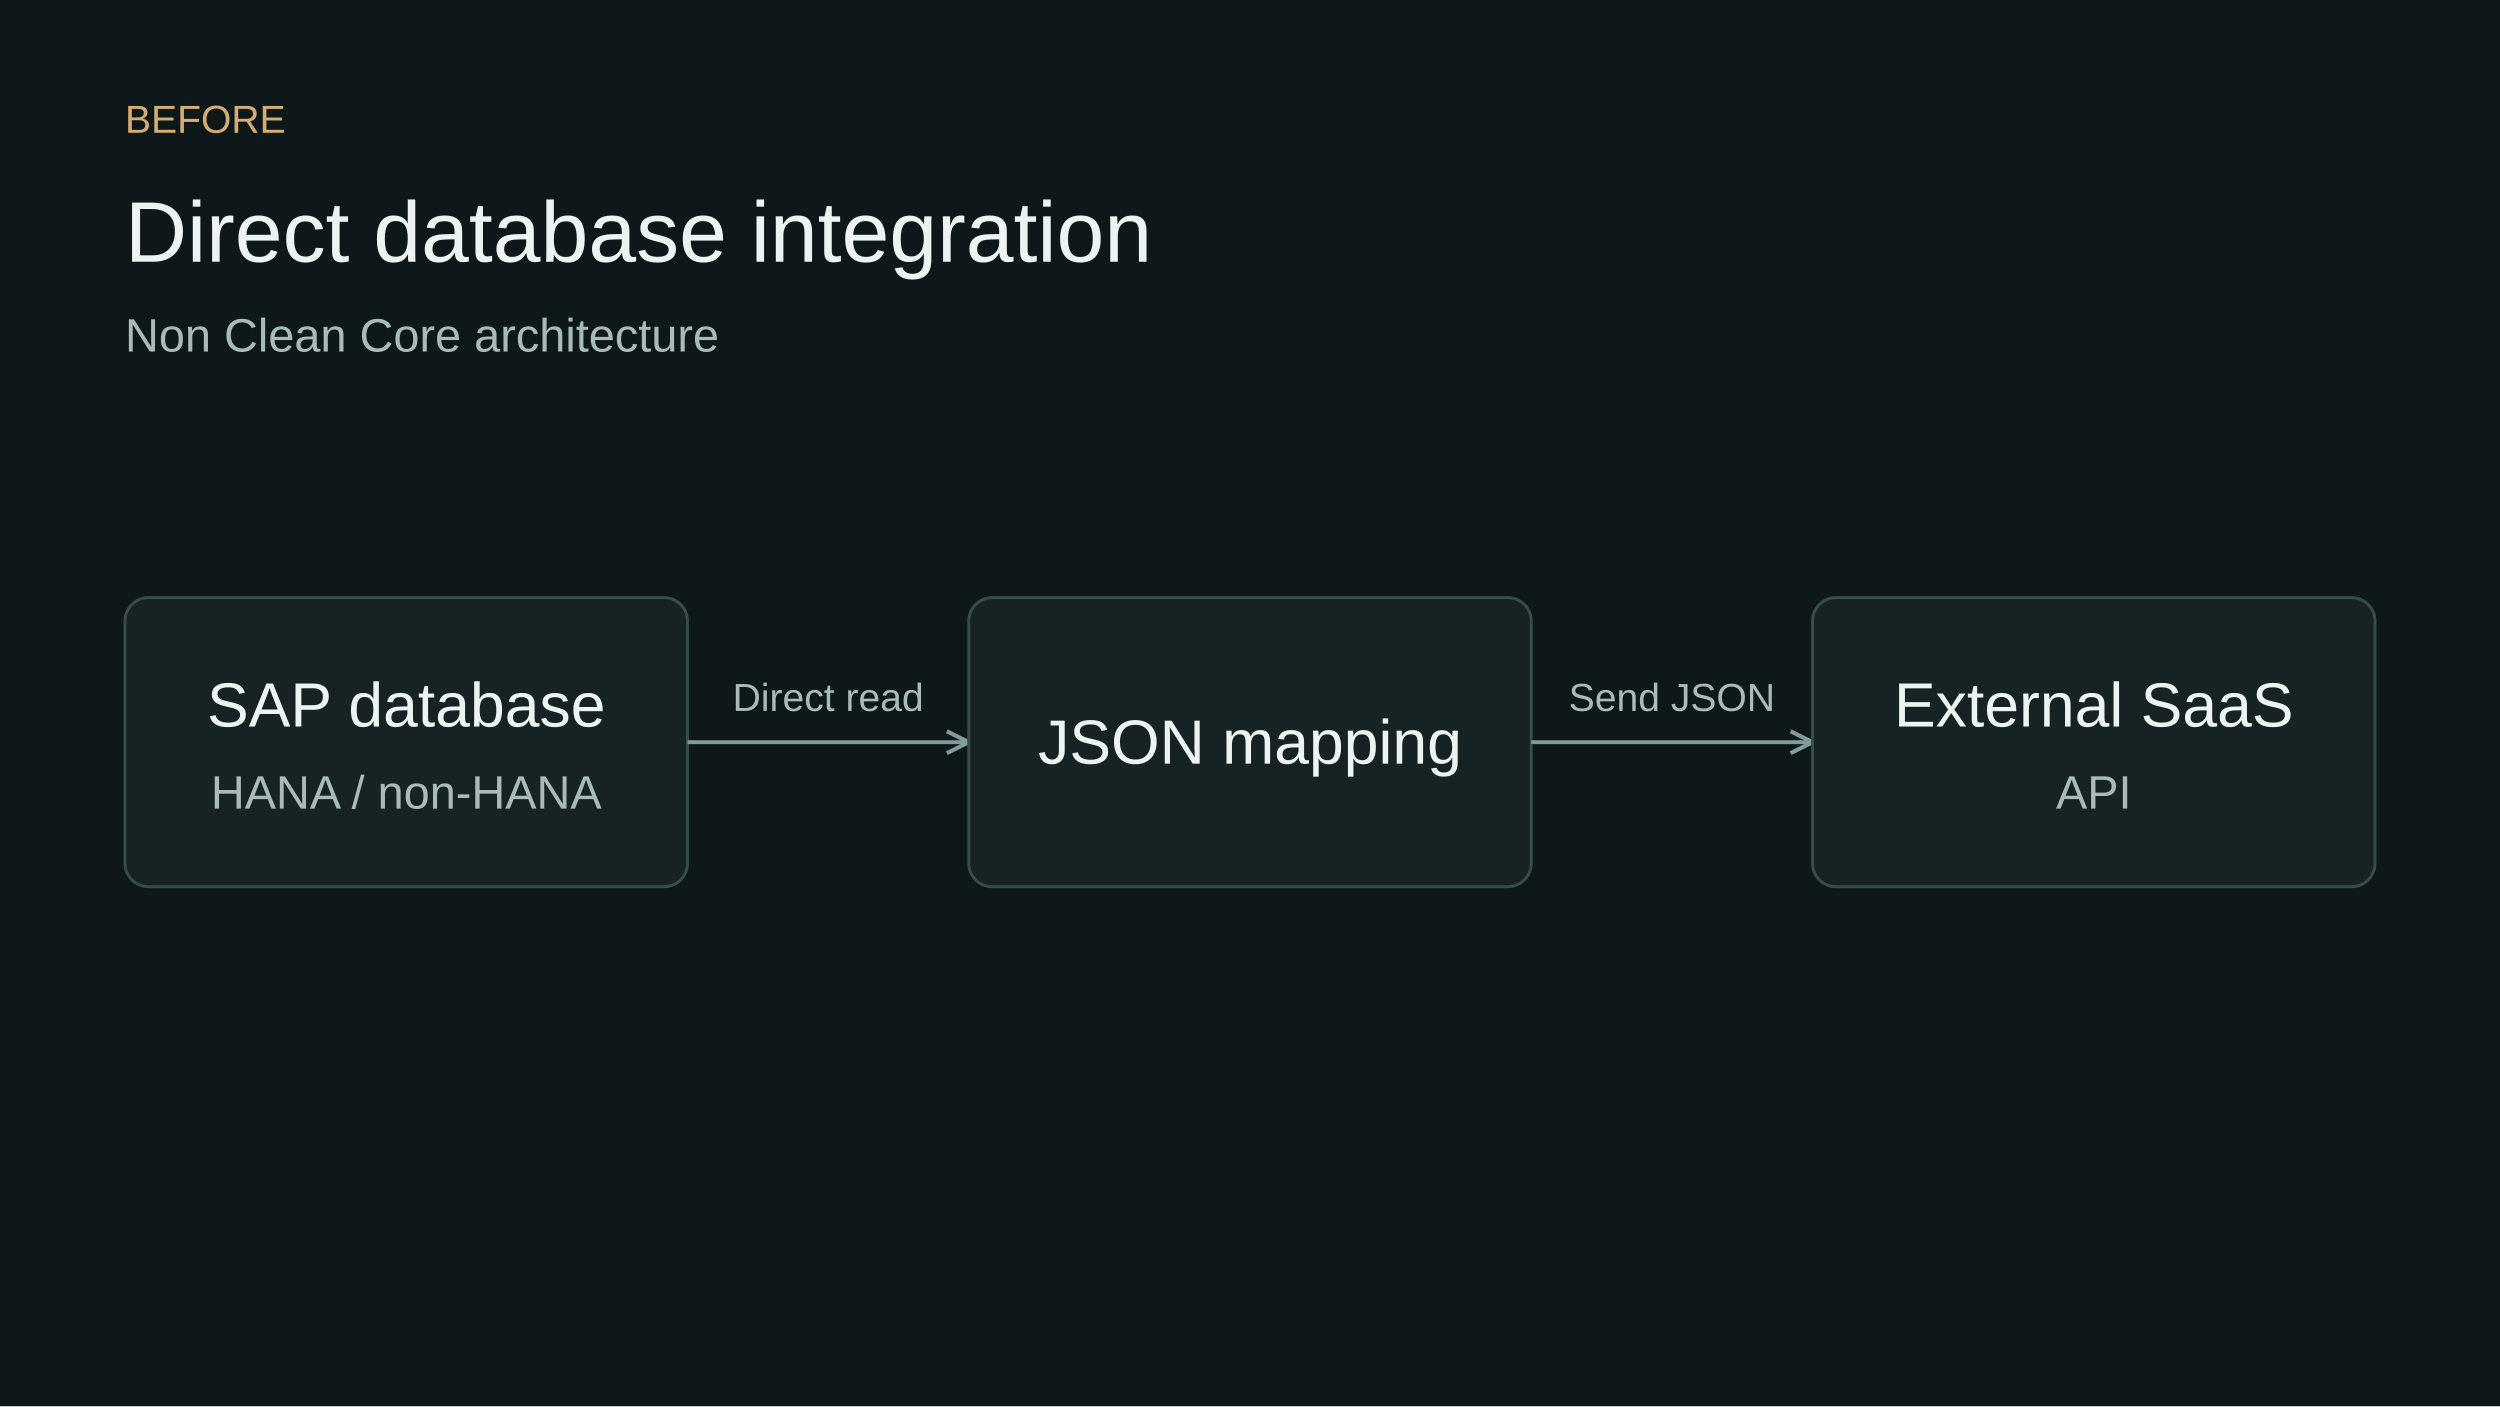
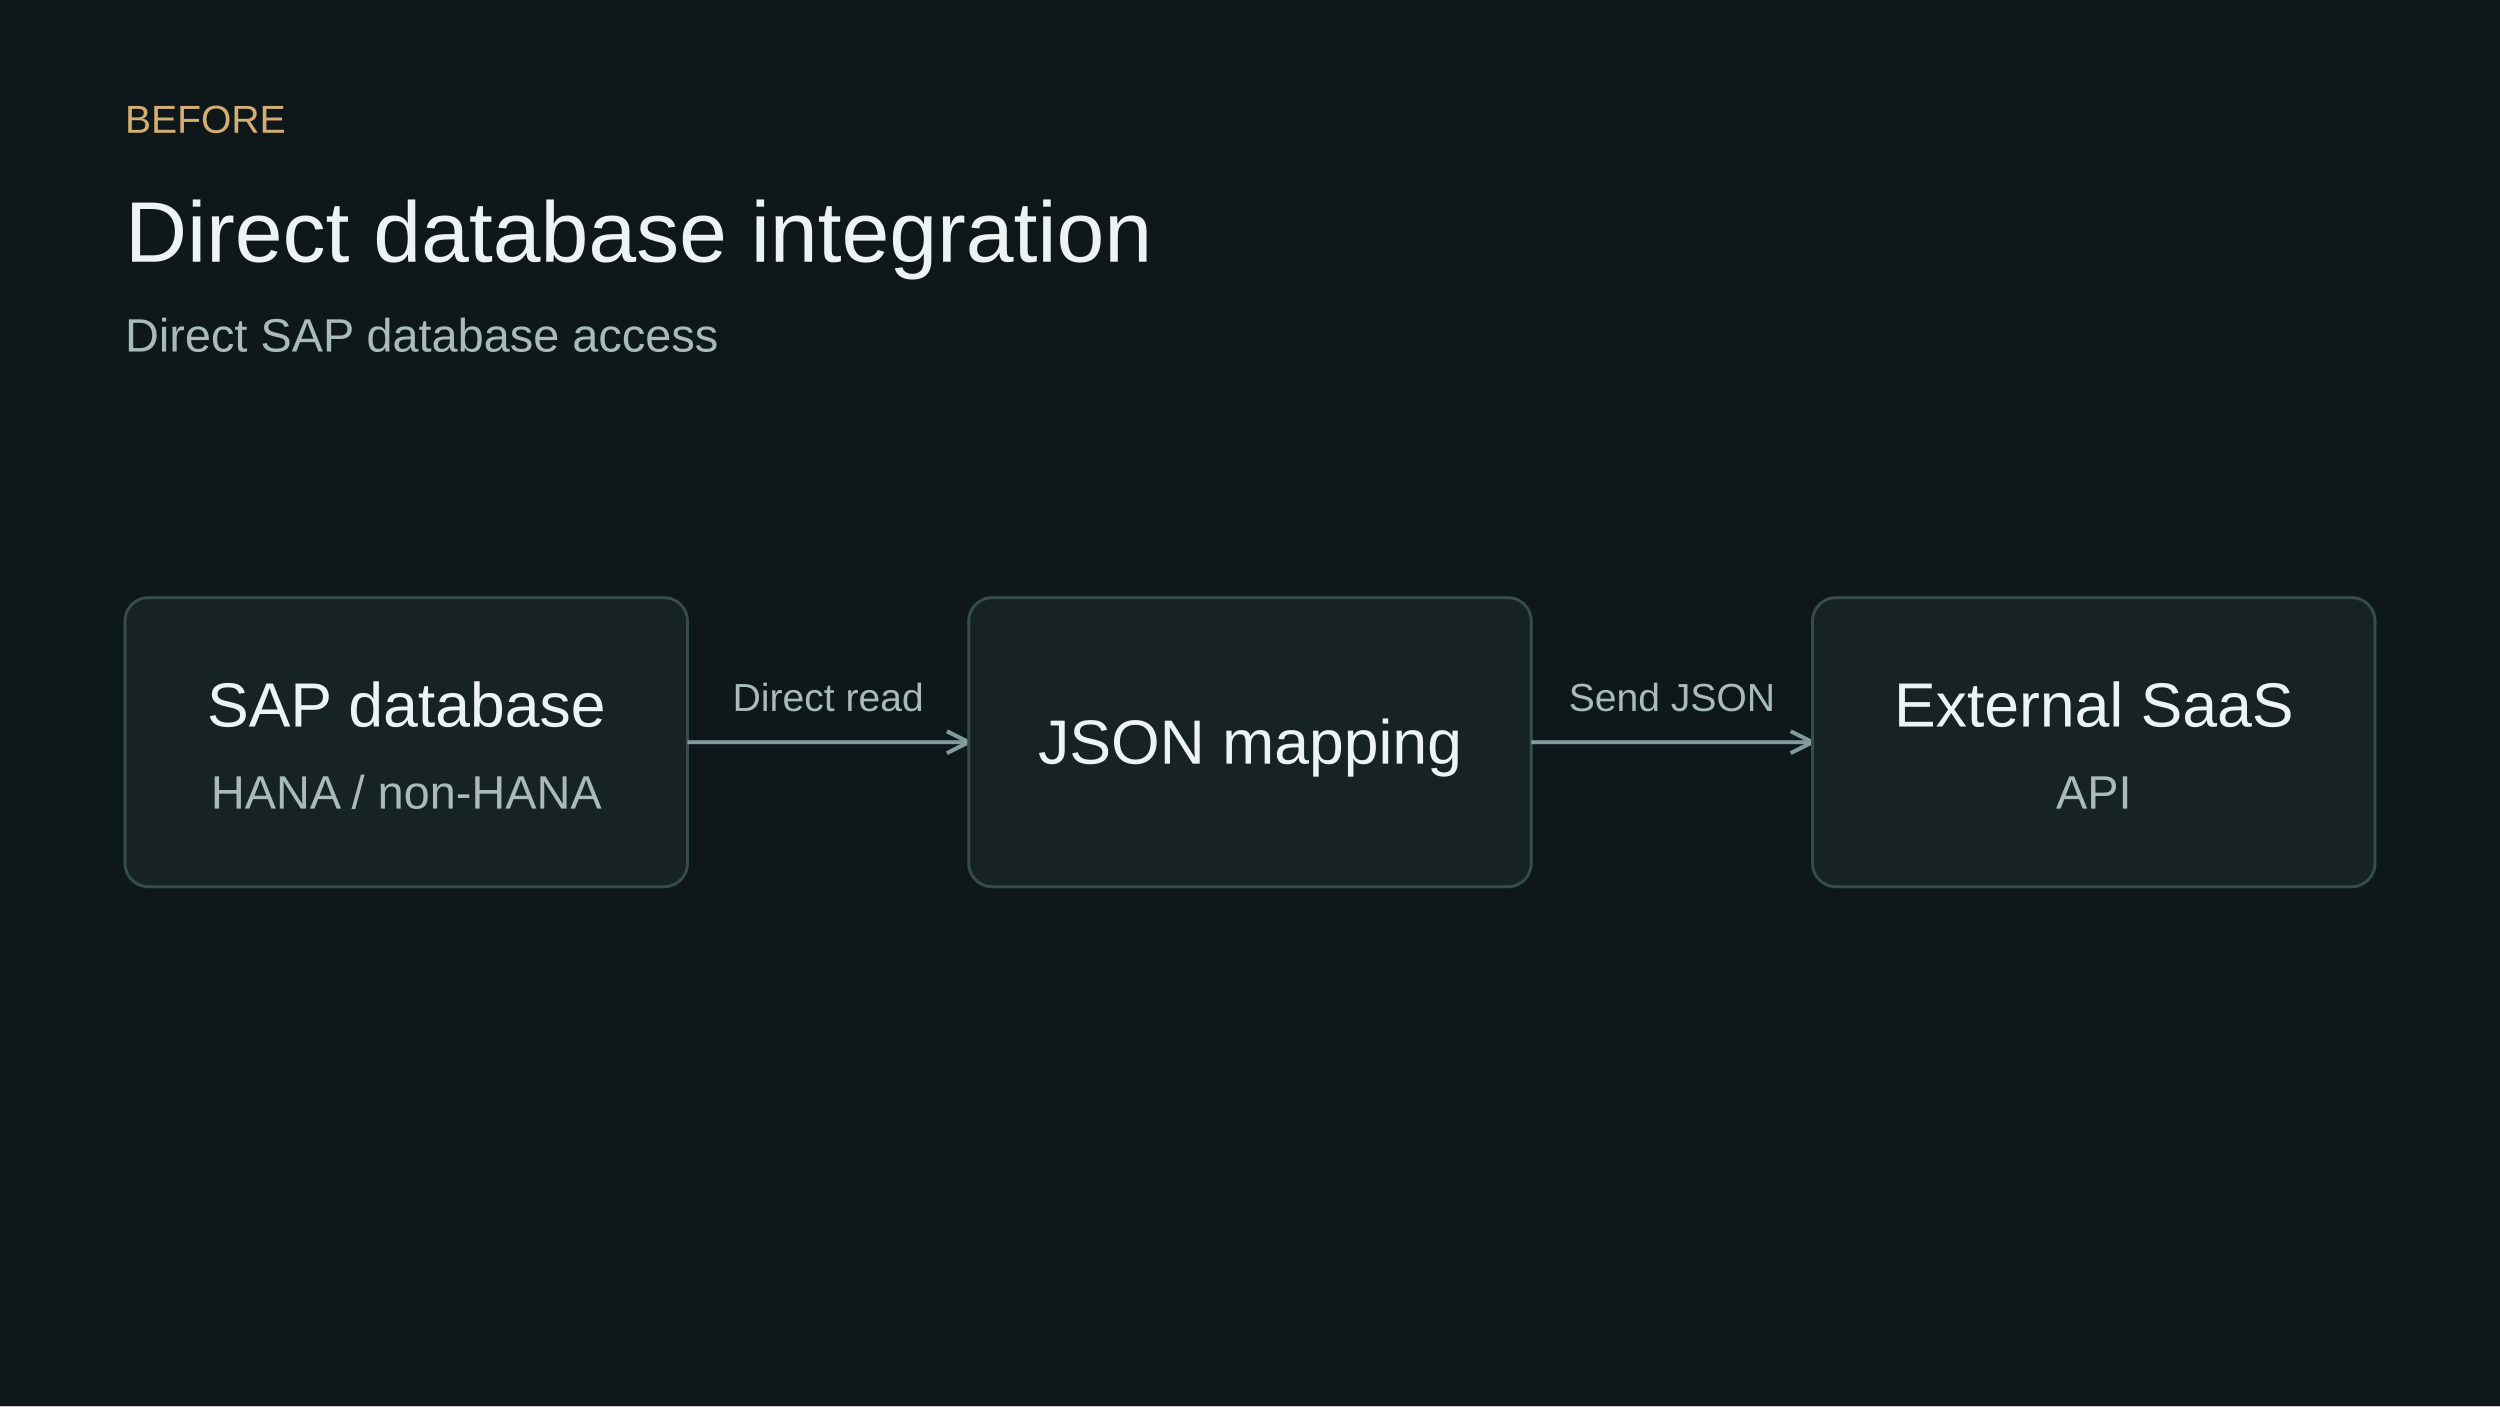
<svg xmlns="http://www.w3.org/2000/svg" width="1280" height="720" viewBox="0 0 1280 720" role="img" aria-labelledby="title description">
  <defs>
    <marker id="arrow" viewBox="0 0 10 10" refX="9" refY="5" markerWidth="7" markerHeight="7" orient="auto-start-reverse">
      <path d="M1 1 L9 5 L1 9" fill="none" stroke="#829b9d" stroke-width="1.5" />
    </marker>
    <style>
      text { font-family: Arial, sans-serif; fill: #edf3f2; }
      .muted { fill: #a8bab9; }
      .node { fill: #172224; stroke: #364d4e; stroke-width: 1.5; }
      .wire { fill: none; stroke: #829b9d; stroke-width: 2; }
    </style>
  </defs>
  <rect width="1280" height="720" fill="#0e181a" />
  <text x="64" y="68" font-size="20" style="fill:#d3ad72">BEFORE</text>
  <text x="64" y="134" font-size="44">Direct database integration</text>
-   <text x="64" y="180" font-size="24" class="muted">Non Clean Core architecture</text>
+   <text x="64" y="180" font-size="24" class="muted">Direct SAP database access</text>
  <rect x="64" y="306" width="288" height="148" rx="12" class="node" />
  <text x="208" y="372" text-anchor="middle" font-size="32">SAP database</text>
  <text x="208" y="414" text-anchor="middle" font-size="24" class="muted">HANA / non-HANA</text>
  <path d="M352 380 H496" class="wire" marker-end="url(#arrow)" />
  <text x="424" y="364" text-anchor="middle" font-size="20" class="muted">Direct read</text>
  <rect x="496" y="306" width="288" height="148" rx="12" class="node" />
  <text x="640" y="391" text-anchor="middle" font-size="32">JSON mapping</text>
  <path d="M784 380 H928" class="wire" marker-end="url(#arrow)" />
  <text x="856" y="364" text-anchor="middle" font-size="20" class="muted">Send JSON</text>
  <rect x="928" y="306" width="288" height="148" rx="12" class="node" />
  <text x="1072" y="372" text-anchor="middle" font-size="32">External SaaS</text>
  <text x="1072" y="414" text-anchor="middle" font-size="24" class="muted">API</text>
</svg>
